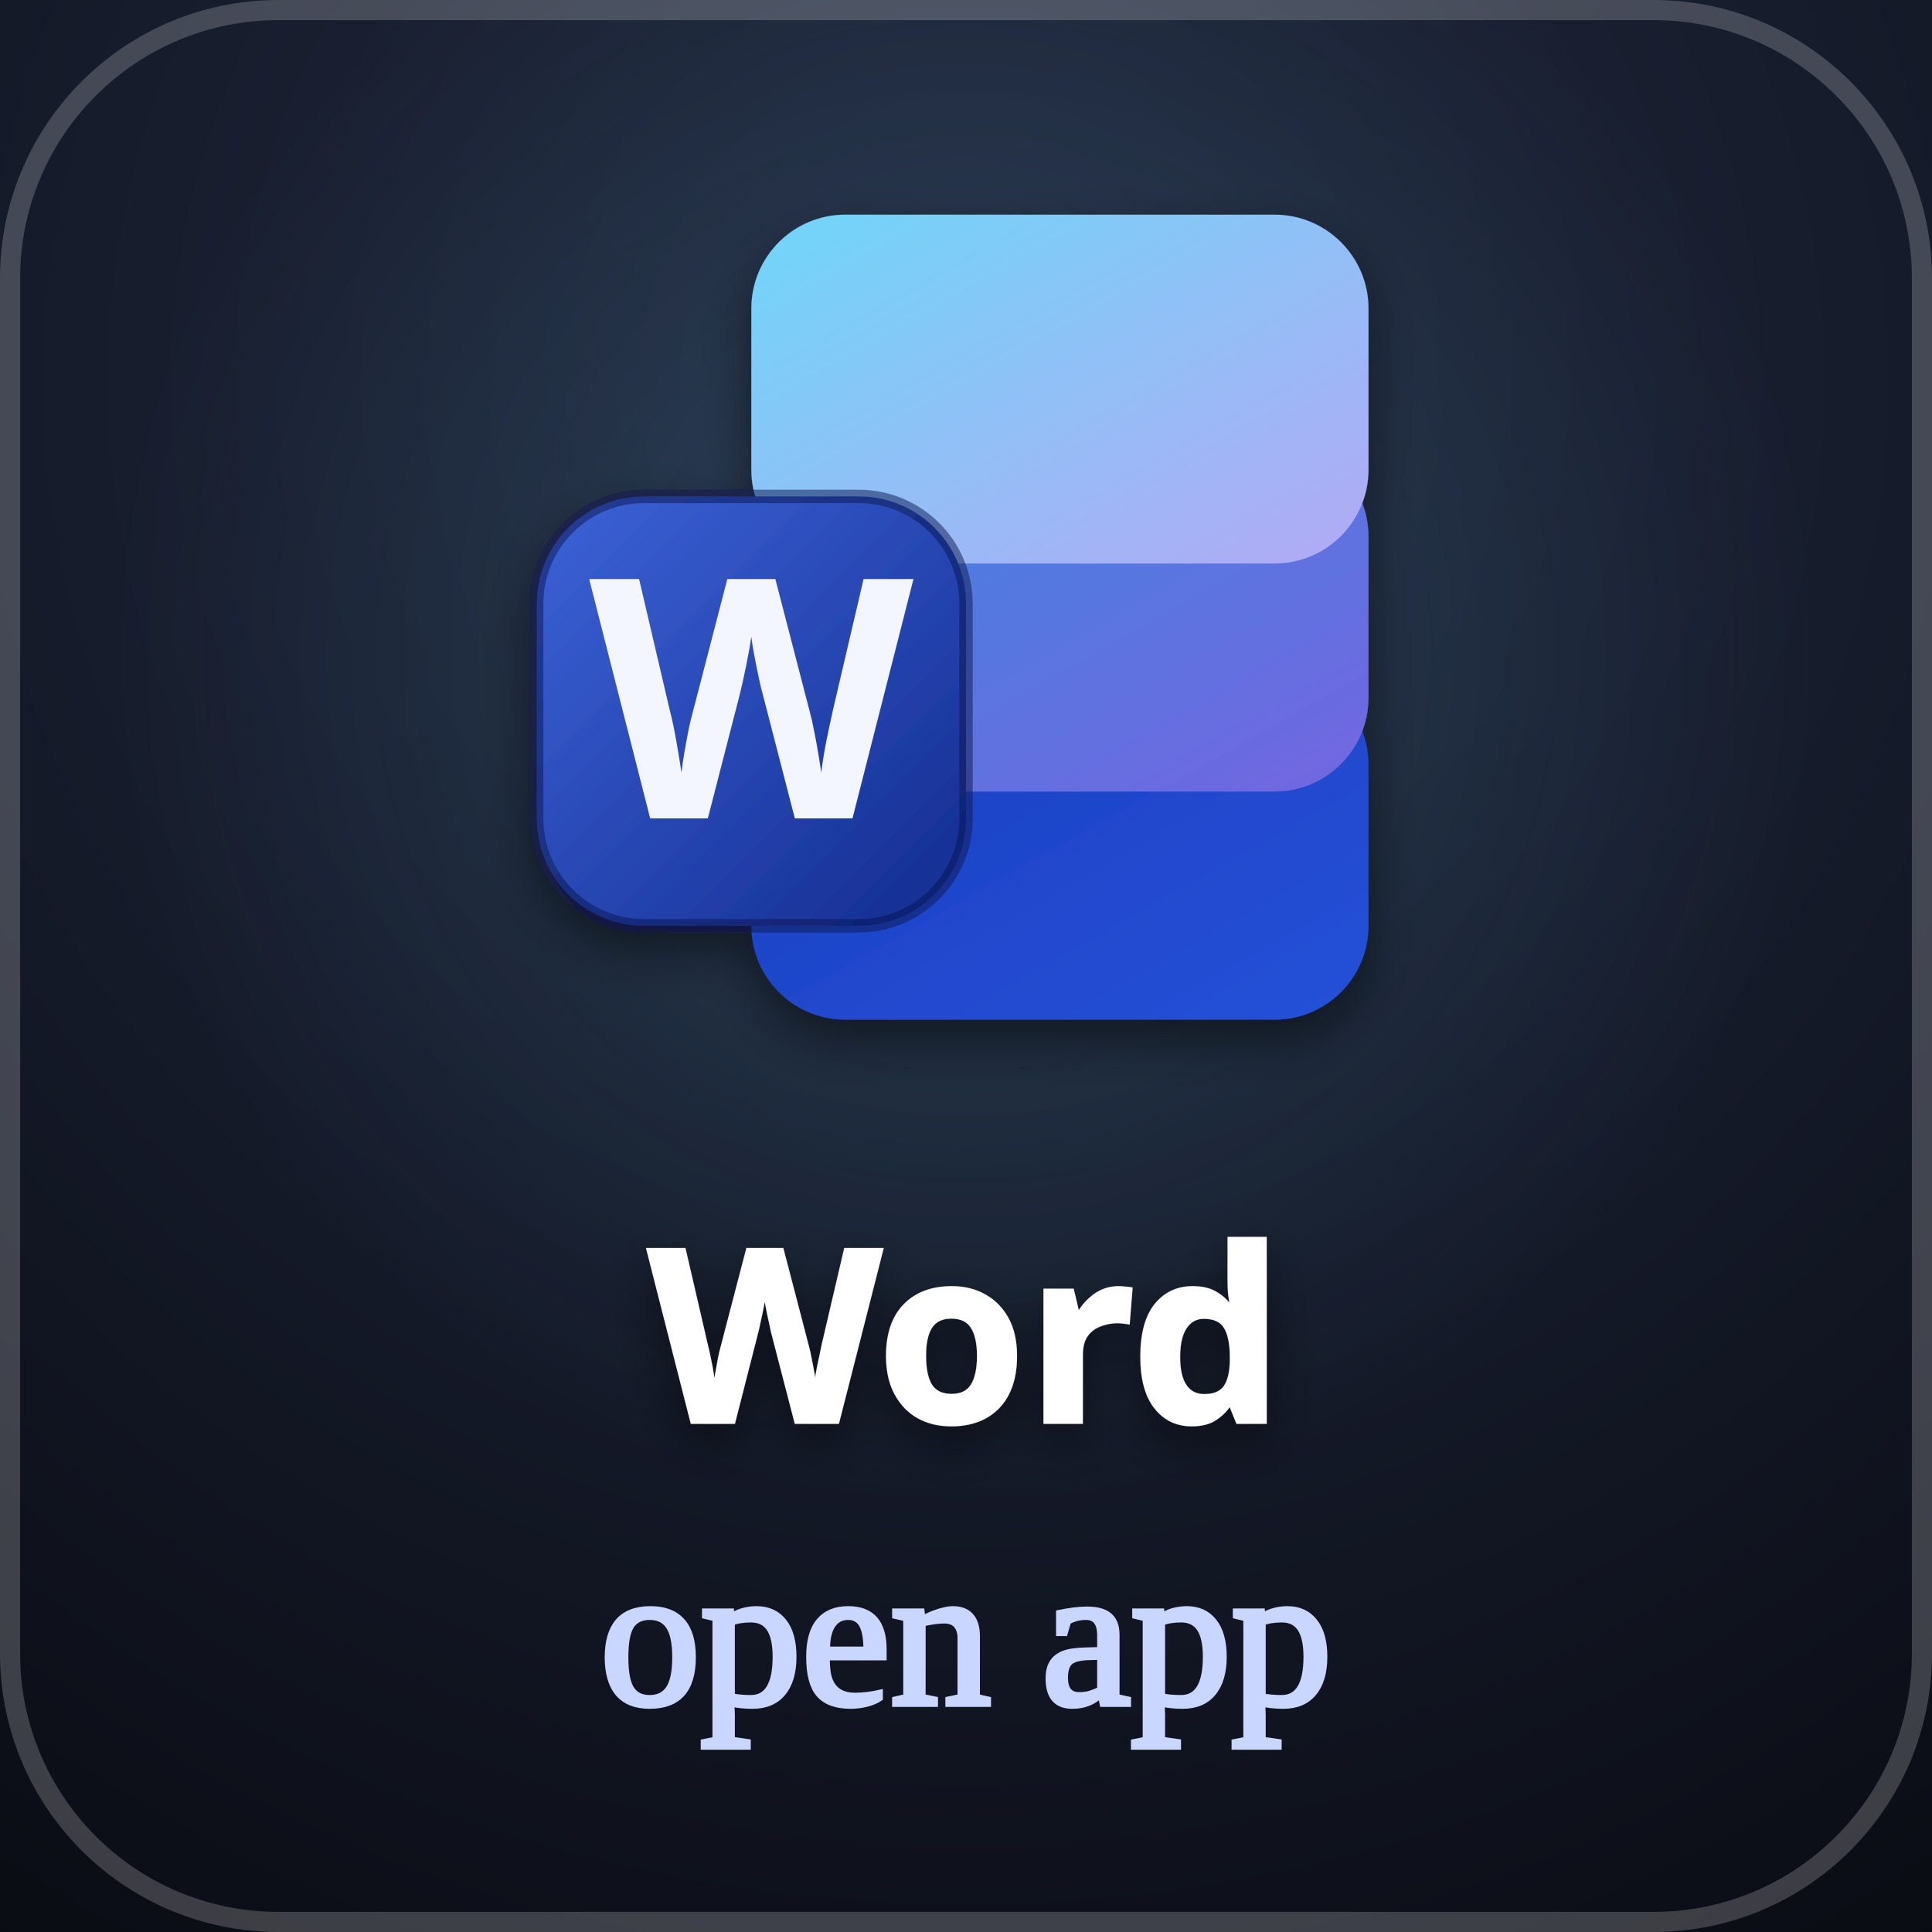
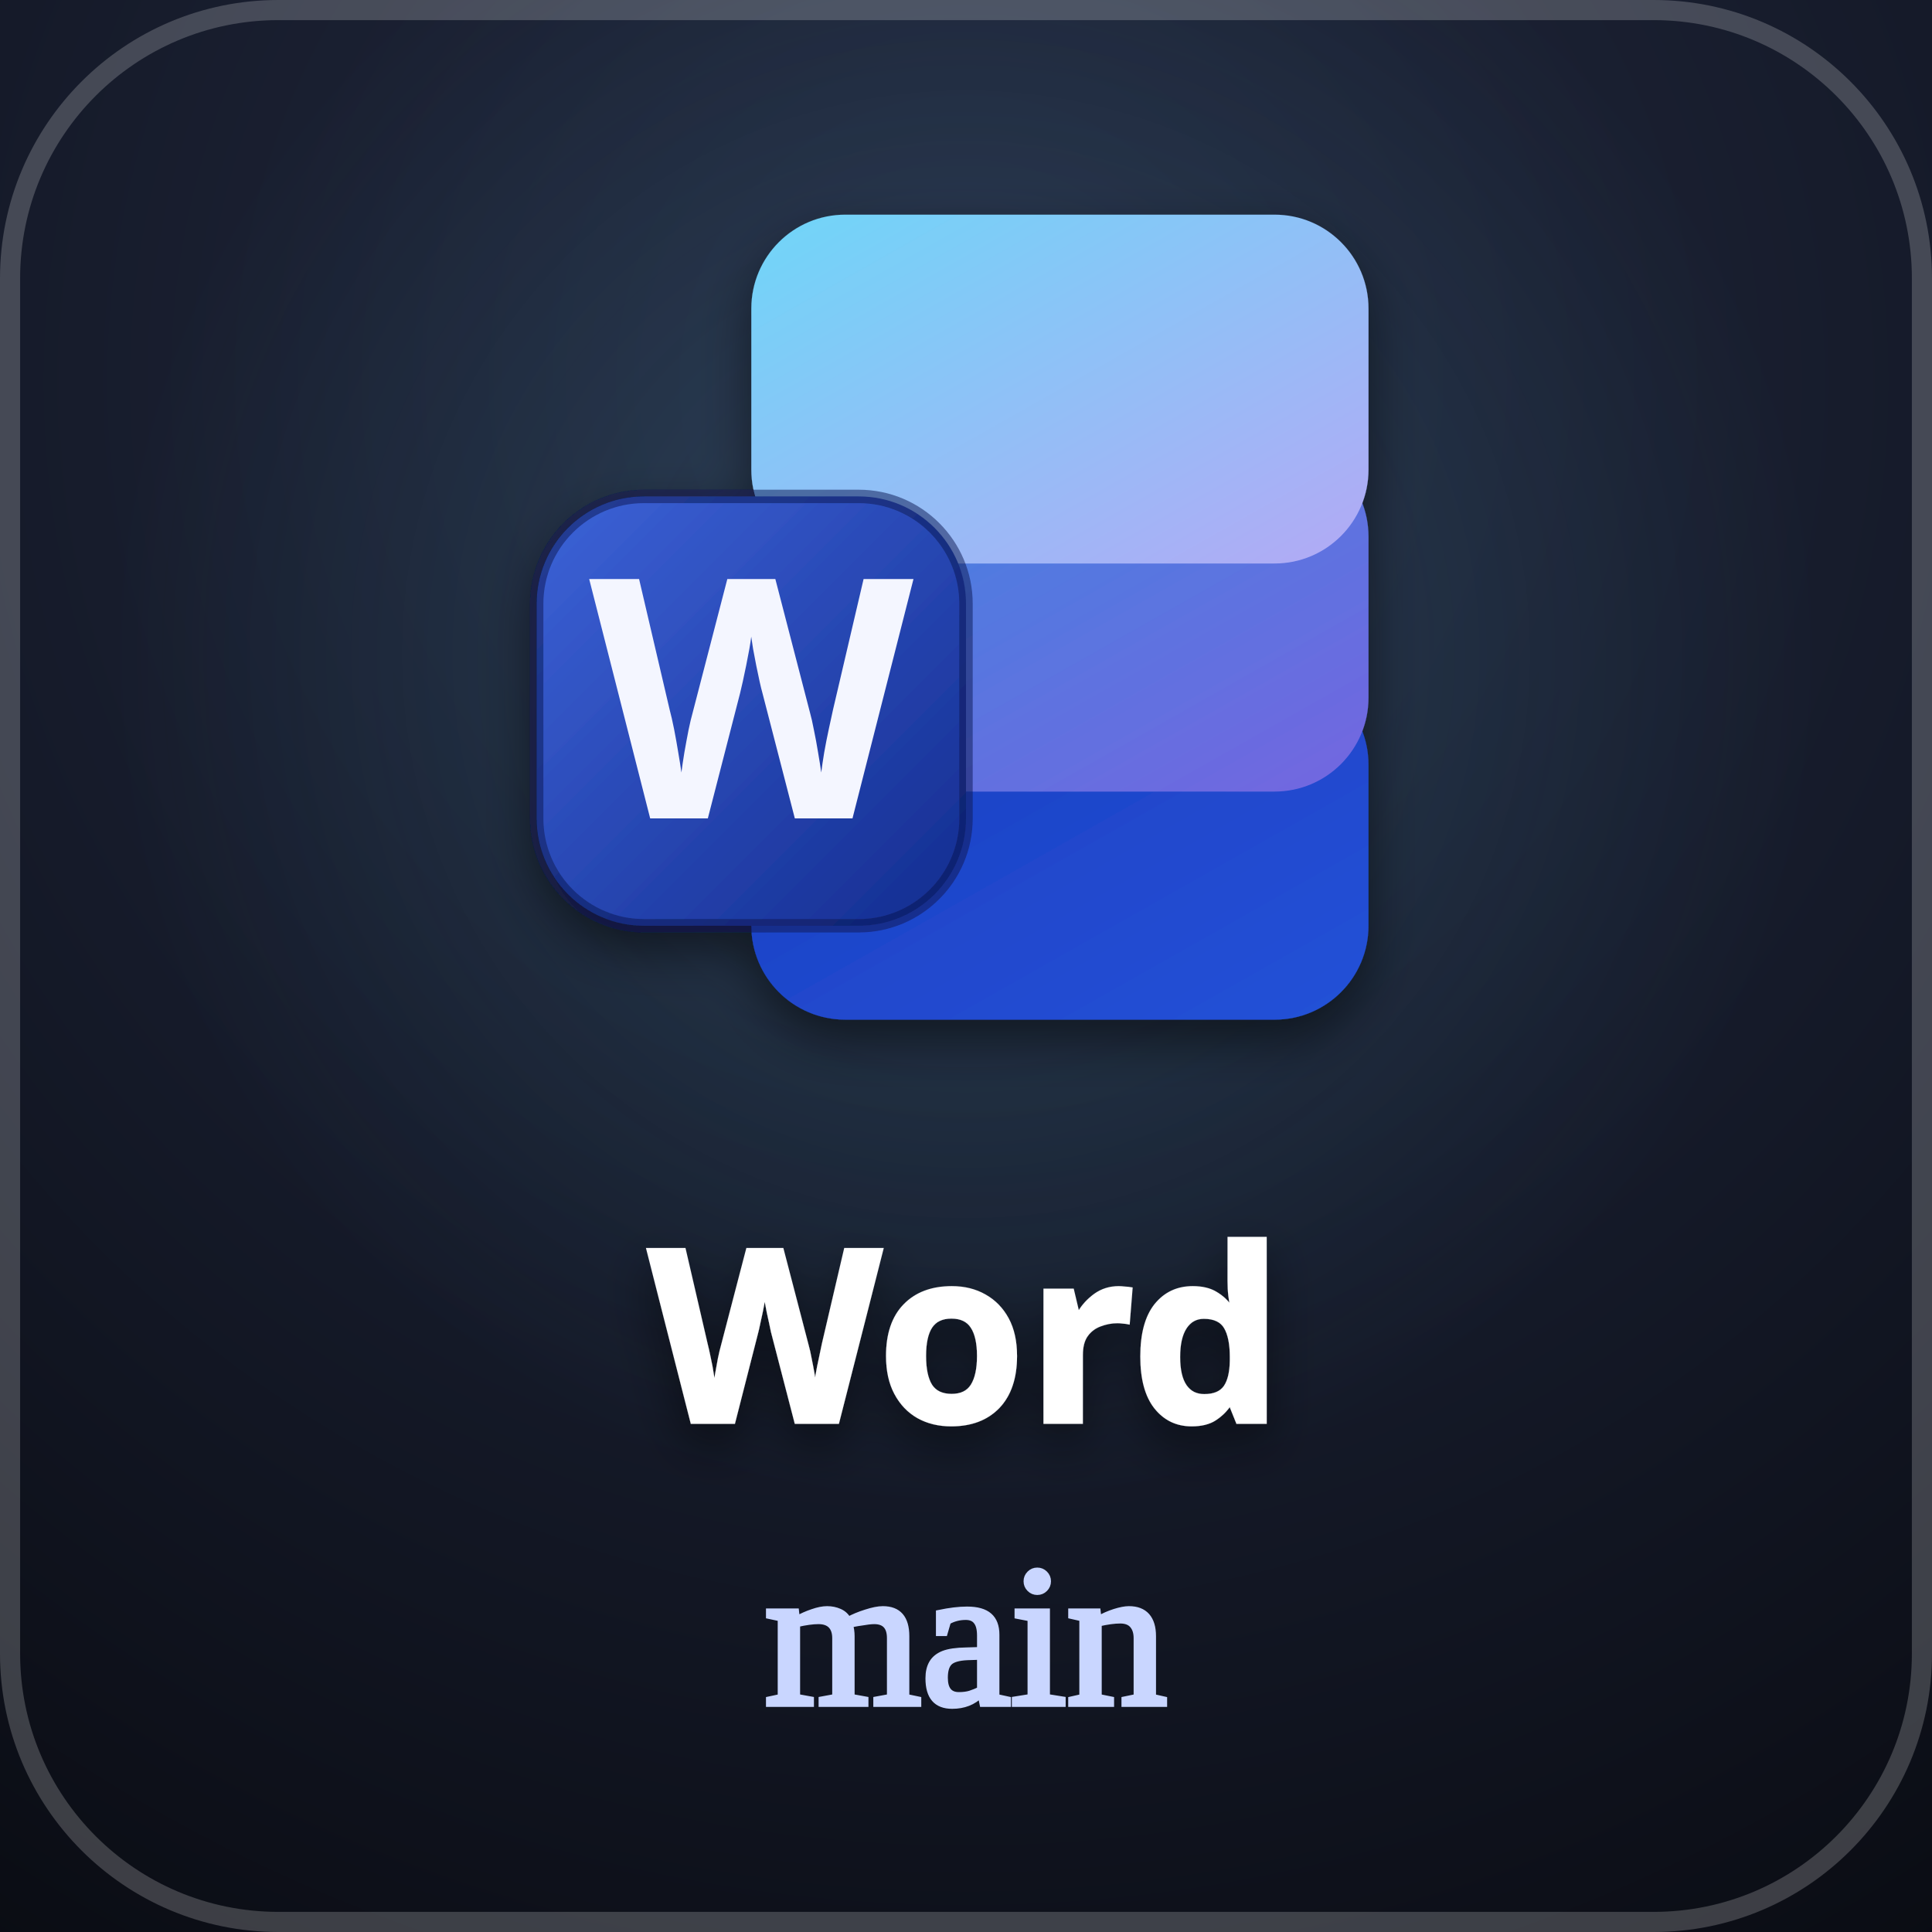
<svg xmlns="http://www.w3.org/2000/svg" width="144" height="144" viewBox="0 0 144 144">
  <defs>
    <radialGradient id="bg" cx="50%" cy="20%" r="95%">
      <stop offset="0" stop-color="#232a40" />
      <stop offset="0.55" stop-color="#151a29" />
      <stop offset="1" stop-color="#0a0c13" />
    </radialGradient>
    <radialGradient id="wash" cx="50%" cy="34%" r="44%">
      <stop offset="0" stop-color="#6fd6f8" stop-opacity="0.16" />
      <stop offset="1" stop-color="#5fd0f6" stop-opacity="0" />
    </radialGradient>
    <filter id="lift" x="-30%" y="-30%" width="160%" height="170%">
      <feDropShadow dx="0" dy="1.5" stdDeviation="1.8" flood-color="#000" flood-opacity="0.5" />
    </filter>
  </defs>
  <rect width="144" height="144" fill="url(#bg)" />
  <rect width="144" height="144" fill="url(#wash)" />
  <g transform="translate(40 14)" filter="url(#lift)">
    <defs>
      <linearGradient id="l1" x1="0" y1="0" x2="1" y2="1">
        <stop offset="0" stop-color="#6fd6f8" />
        <stop offset="1" stop-color="#b3a9f5" />
      </linearGradient>
      <linearGradient id="l2" x1="0" y1="0" x2="1" y2="1">
        <stop offset="0" stop-color="#3c86e0" />
        <stop offset="1" stop-color="#7466e0" />
      </linearGradient>
      <linearGradient id="l3" x1="0" y1="0" x2="1" y2="1">
        <stop offset="0" stop-color="#1b3cc0" />
        <stop offset="1" stop-color="#2452d8" />
      </linearGradient>
      <linearGradient id="wb" x1="0" y1="0" x2="1" y2="1">
        <stop offset="0" stop-color="#3d63d8" />
        <stop offset="1" stop-color="#132c8f" />
      </linearGradient>
    </defs>
    <rect x="16" y="36" width="46" height="26" rx="7" fill="url(#l3)" />
    <rect x="16" y="19" width="46" height="26" rx="7" fill="url(#l2)" />
    <rect x="16" y="2" width="46" height="26" rx="7" fill="url(#l1)" />
    <rect x="0" y="23" width="32" height="32" rx="8" fill="url(#wb)" stroke="#0b1650" stroke-opacity="0.5" stroke-width="1" />
    <text x="16" y="47" font-family="Aptos" font-size="25" font-weight="700" font-style="normal" fill="#f4f6ff" text-anchor="middle">W</text>
  </g>
  <text x="72" y="106" font-family="Aptos" font-size="18" font-weight="700" fill="#ffffff" stroke="#ffffff" stroke-width="0.25" text-anchor="middle" filter="url(#lift)">Word</text>
-   <text x="72" y="127" font-family=".SF NS Mono" font-size="15" fill="#c9d6ff" stroke="#c9d6ff" stroke-width="0.45" text-anchor="middle">open app</text>
+   <text x="72" y="127" font-family=".SF NS Mono" font-size="15" fill="#c9d6ff" stroke="#c9d6ff" stroke-width="0.45" text-anchor="middle">main</text>
  <rect x="0.75" y="0.75" width="142.5" height="142.5" rx="20" fill="none" stroke="#fff" stroke-opacity="0.2" stroke-width="1.5" />
</svg>
